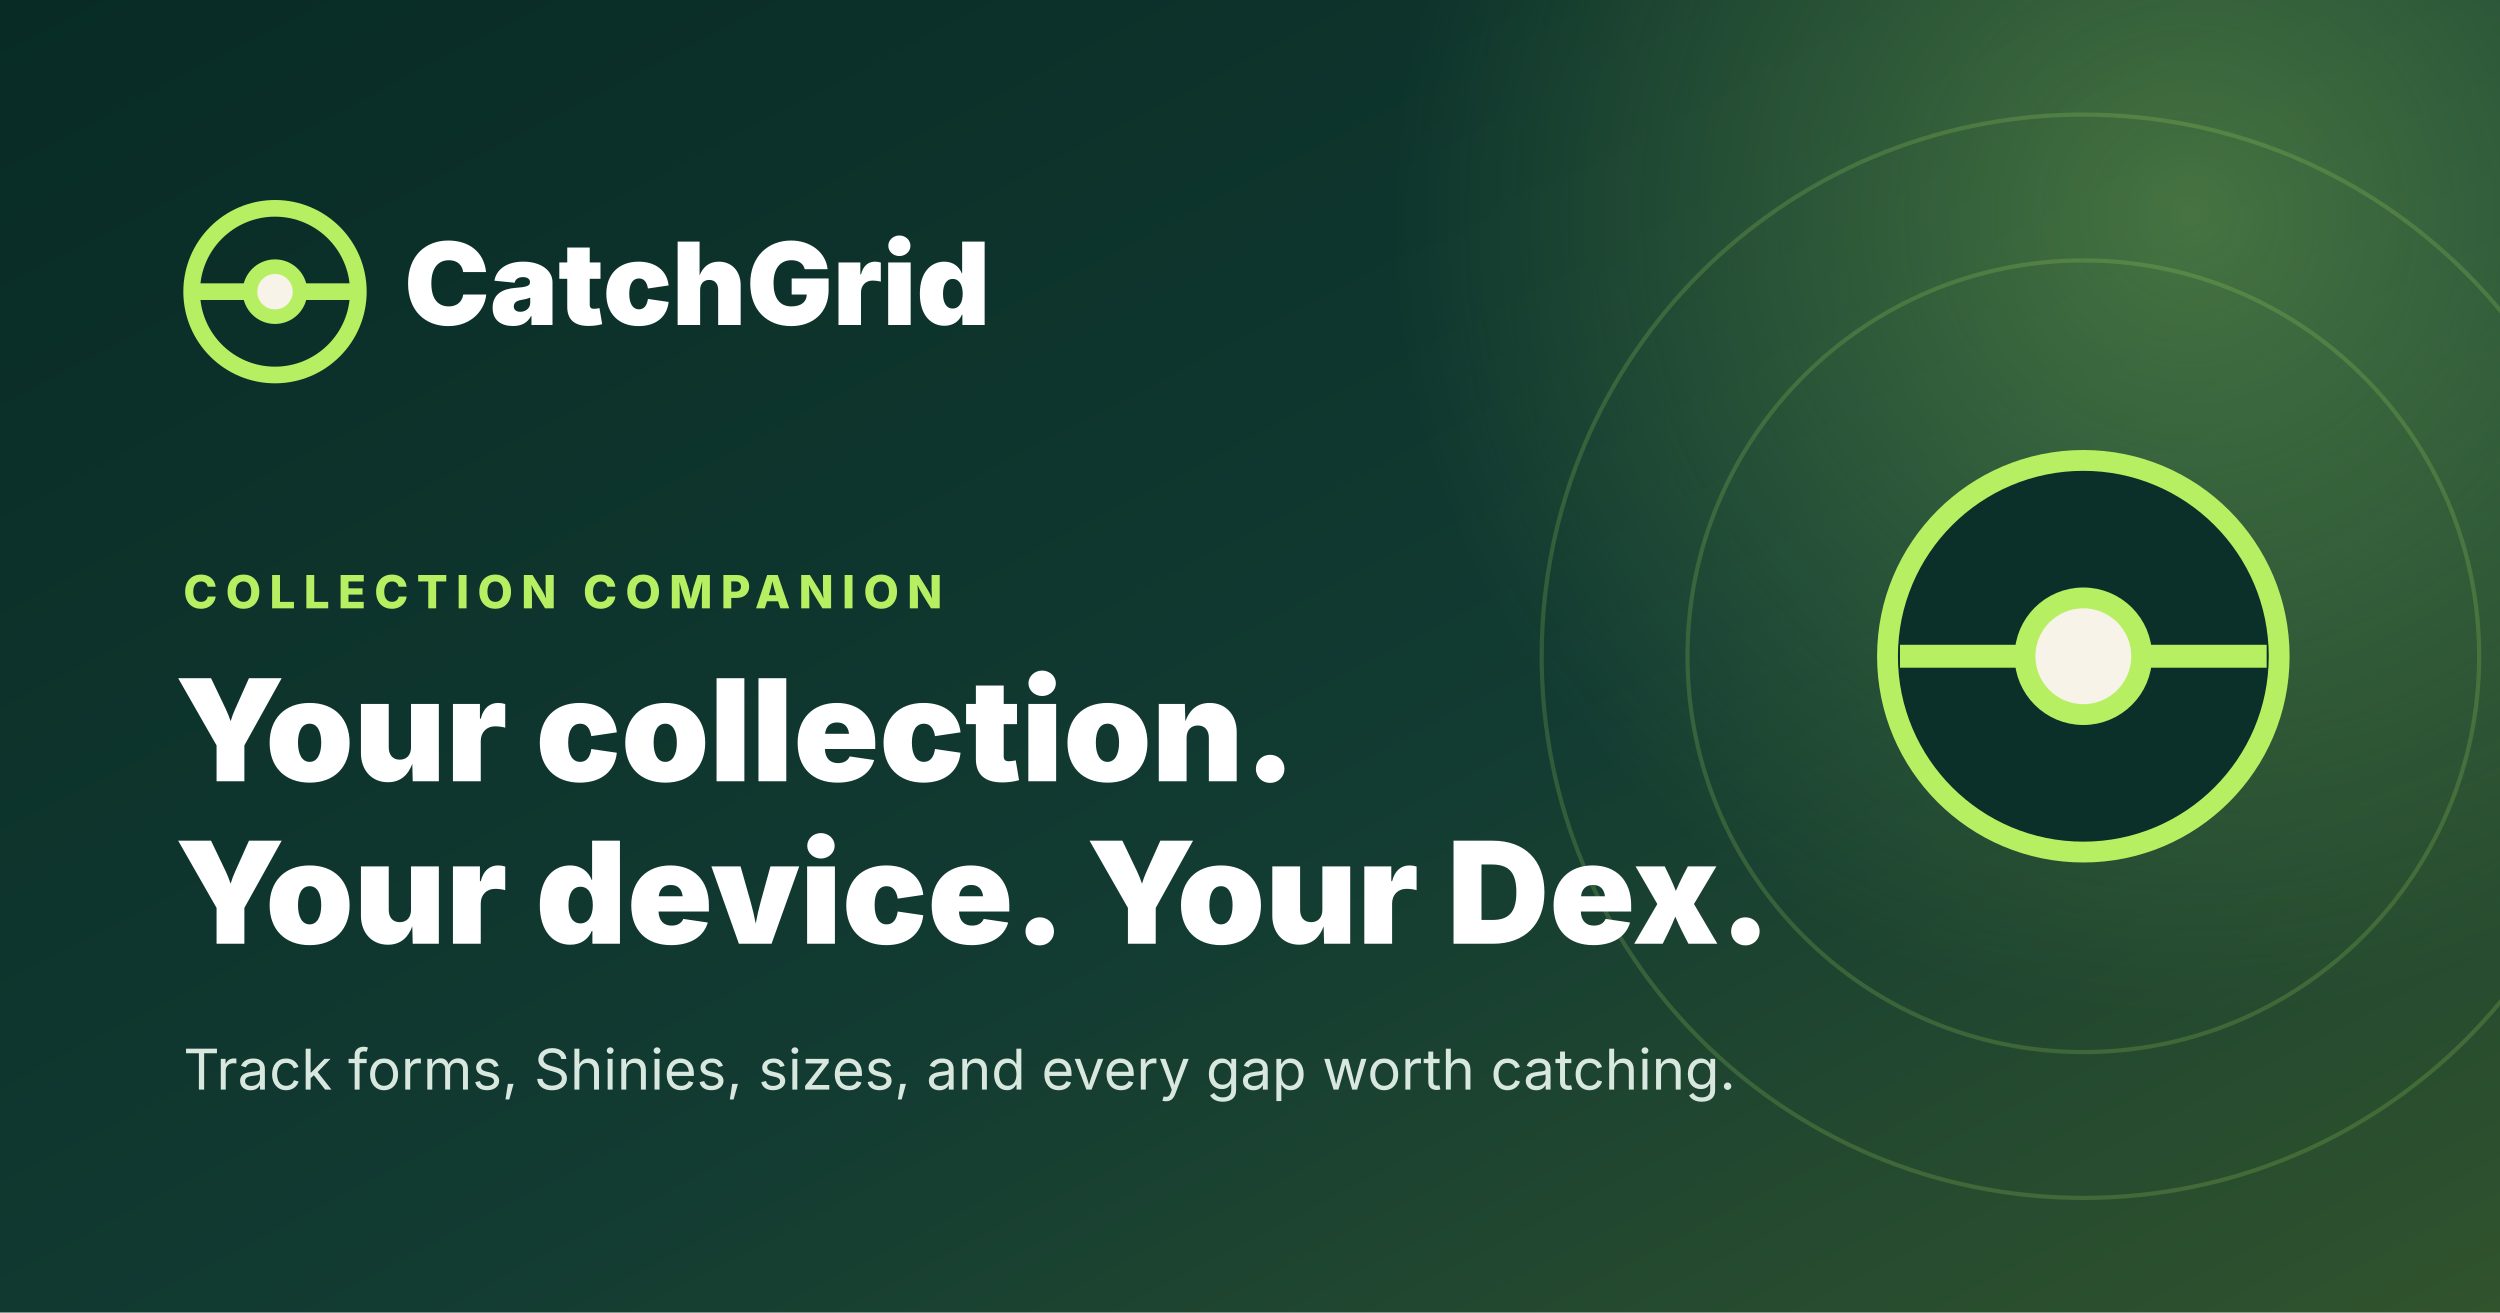
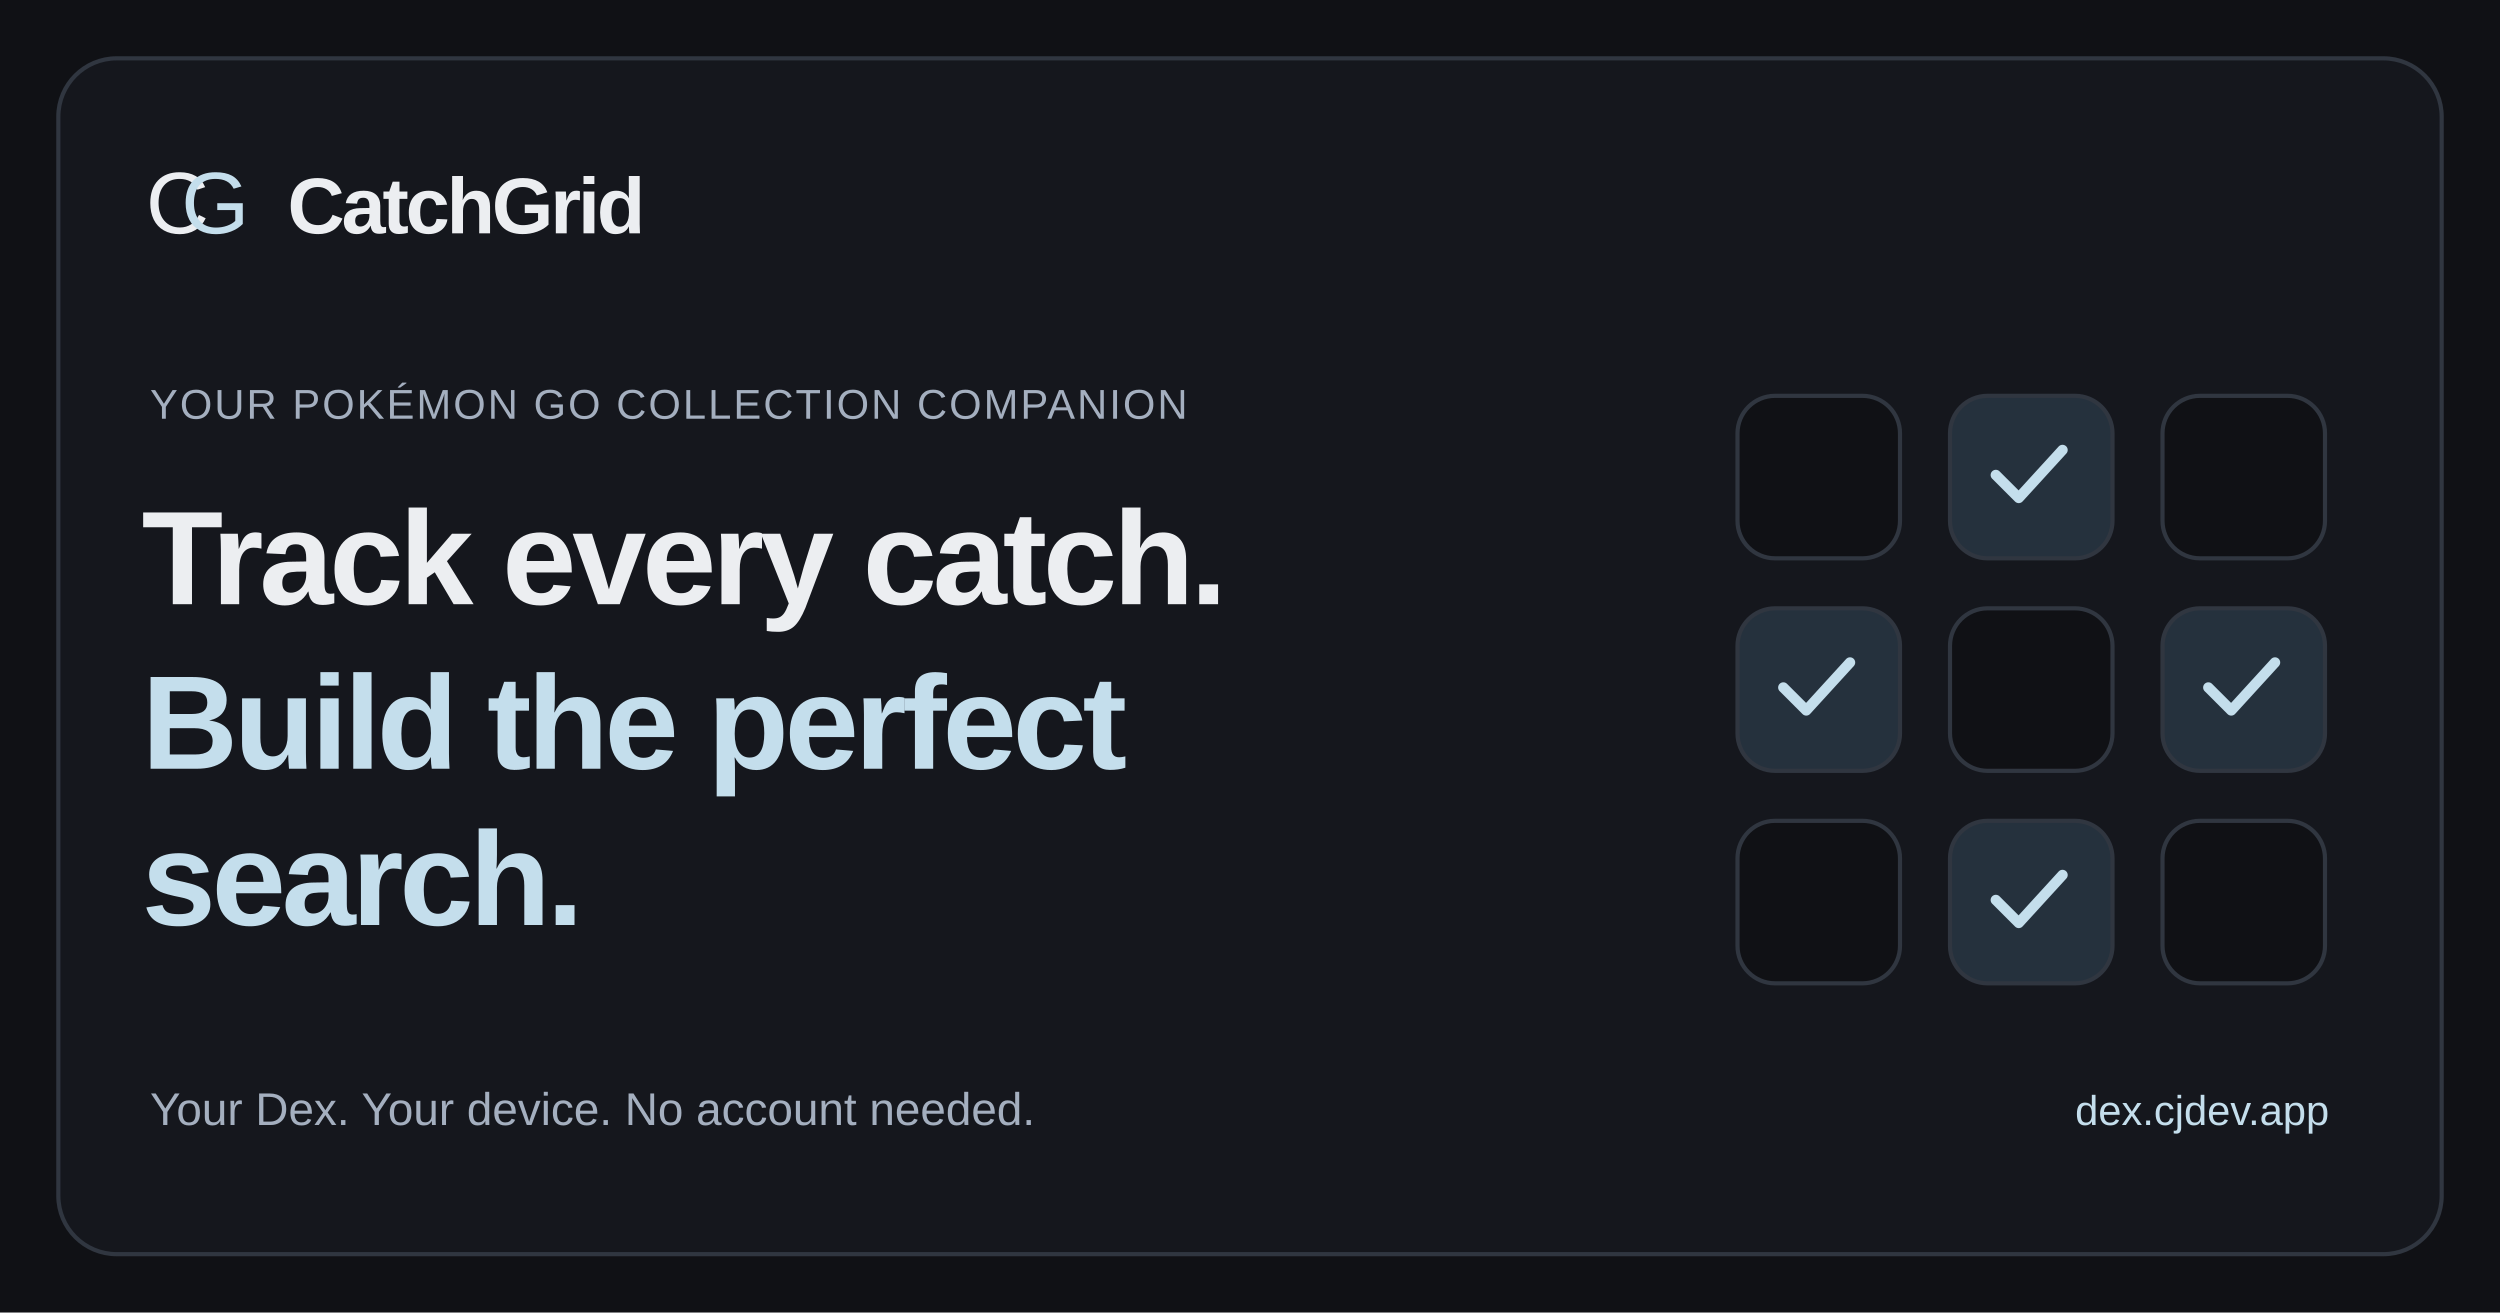
<svg xmlns="http://www.w3.org/2000/svg" width="1200" height="630" viewBox="0 0 1200 630">
-   <defs>
-     <linearGradient id="bg" x1="0" y1="0" x2="1" y2="1">
-       <stop offset="0" stop-color="#082b25" />
-       <stop offset="0.58" stop-color="#123b32" />
-       <stop offset="1" stop-color="#31542d" />
-     </linearGradient>
-     <radialGradient id="glow" cx="50%" cy="50%" r="50%">
-       <stop offset="0" stop-color="#b7ef63" stop-opacity=".32" />
-       <stop offset="1" stop-color="#b7ef63" stop-opacity="0" />
-     </radialGradient>
-   </defs>
-   <rect width="1200" height="630" fill="url(#bg)" />
-   <circle cx="1050" cy="105" r="380" fill="url(#glow)" />
-   <g fill="none" stroke="#b7ef63" opacity=".18">
-     <circle cx="1000" cy="315" r="260" stroke-width="2" />
-     <circle cx="1000" cy="315" r="190" stroke-width="2" />
+   <rect width="1200" height="630" fill="#101115" />
+   <rect x="28" y="28" width="1144" height="574" rx="28" fill="#15171d" stroke="#303640" stroke-width="2" />
+   <g font-family="Arial, Helvetica, sans-serif">
+     <g font-size="42" font-weight="400">
+       <text x="70" y="112" fill="#eceef1">C</text>
+       <text x="87" y="112" fill="#c4deec">G</text>
+     </g>
+     <text x="138" y="112" font-size="38" font-weight="700" letter-spacing="-1.5" fill="#eceef1">
+       CatchGrid
+     </text>
+     <text x="72" y="201" font-size="20" letter-spacing="1" fill="#a4afbf">
+       YOUR POKÉMON GO COLLECTION COMPANION
+     </text>
+     <text x="68" y="290" font-size="64" font-weight="700" letter-spacing="-2" fill="#eceef1">
+       Track every catch.
+     </text>
+     <text x="68" y="369" font-size="64" font-weight="700" letter-spacing="-2" fill="#c4deec">
+       Build the perfect
+     </text>
+     <text x="68" y="444" font-size="64" font-weight="700" letter-spacing="-2" fill="#c4deec">
+       search.
+     </text>
+     <text x="72" y="540" font-size="22" fill="#a4afbf">
+       Your Dex. Your device. No account needed.
+     </text>
+     <text x="1118" y="540" text-anchor="end" font-size="20" fill="#c4deec">dex.cjdev.app</text>
  </g>
-   <g transform="translate(86 94)">
-     <circle cx="46" cy="46" r="40" fill="none" stroke="#b7ef63" stroke-width="8" />
-     <path d="M8 46h27m22 0h27" stroke="#b7ef63" stroke-width="8" />
-     <circle cx="46" cy="46" r="12" fill="#f7f3e8" stroke="#b7ef63" stroke-width="7" />
-     <text x="108" y="62" fill="#fff" font-family="Inter,Segoe UI,sans-serif" font-size="55" font-weight="900">CatchGrid</text>
+   <g stroke="#303640" stroke-width="2" fill="#101115">
+     <rect x="834" y="190" width="78" height="78" rx="18" />
+     <rect x="936" y="190" width="78" height="78" rx="18" fill="#25313d" />
+     <rect x="1038" y="190" width="78" height="78" rx="18" />
+     <rect x="834" y="292" width="78" height="78" rx="18" fill="#25313d" />
+     <rect x="936" y="292" width="78" height="78" rx="18" />
+     <rect x="1038" y="292" width="78" height="78" rx="18" fill="#25313d" />
+     <rect x="834" y="394" width="78" height="78" rx="18" />
+     <rect x="936" y="394" width="78" height="78" rx="18" fill="#25313d" />
+     <rect x="1038" y="394" width="78" height="78" rx="18" />
  </g>
-   <text x="88" y="292" fill="#b7ef63" font-family="Inter,Segoe UI,sans-serif" font-size="22" font-weight="800" letter-spacing="4">COLLECTION COMPANION</text>
-   <text x="84" y="375" fill="#fff" font-family="Inter,Segoe UI,sans-serif" font-size="68" font-weight="900">Your collection.</text>
-   <text x="84" y="453" fill="#fff" font-family="Inter,Segoe UI,sans-serif" font-size="68" font-weight="900">Your device. Your Dex.</text>
-   <text x="88" y="523" fill="#d9e8df" font-family="Inter,Segoe UI,sans-serif" font-size="27">Track forms, Shinies, sizes, and every gap worth catching.</text>
-   <g transform="translate(1000 315)">
-     <circle r="94" fill="#0b3029" stroke="#b7ef63" stroke-width="10" />
-     <path d="M-88 0h61m54 0h61" stroke="#b7ef63" stroke-width="11" />
-     <circle r="28" fill="#f7f3e8" stroke="#b7ef63" stroke-width="10" />
+   <g fill="none" stroke="#c4deec" stroke-width="5" stroke-linecap="round" stroke-linejoin="round">
+     <path d="m958 228 11 11 21-23" />
+     <path d="m856 330 11 11 21-23" />
+     <path d="m1060 330 11 11 21-23" />
+     <path d="m958 432 11 11 21-23" />
  </g>
</svg>
